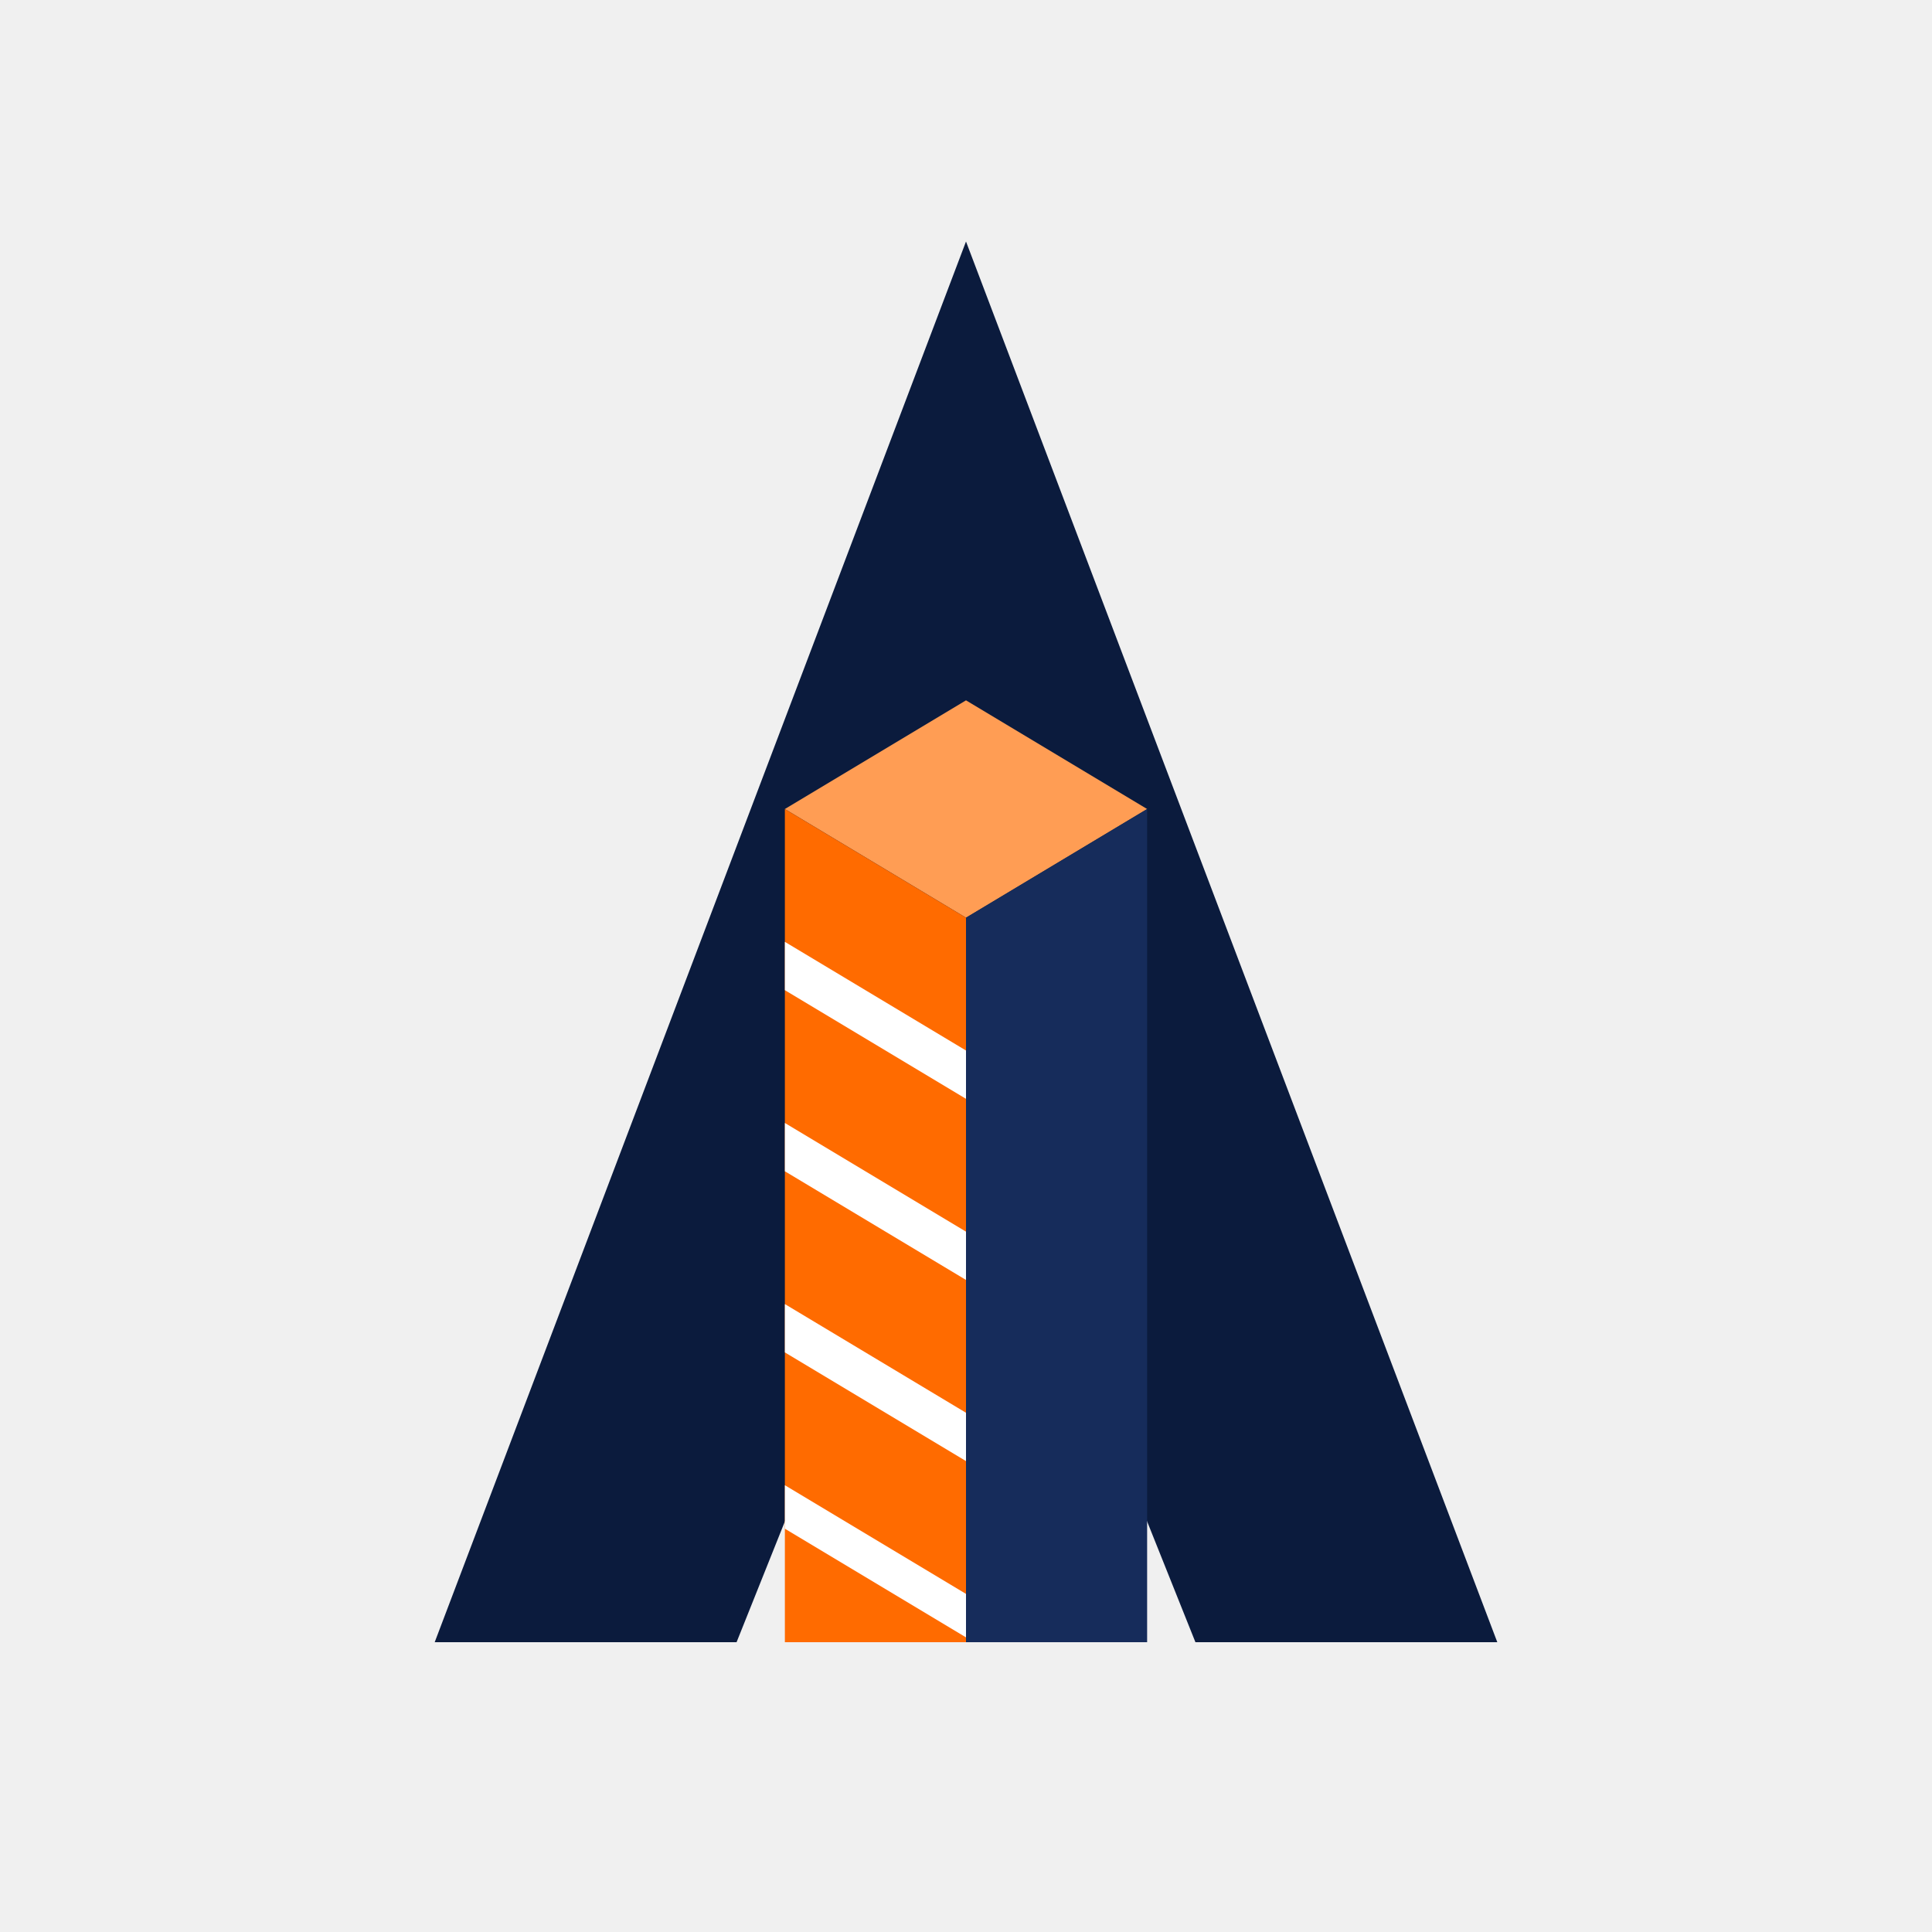
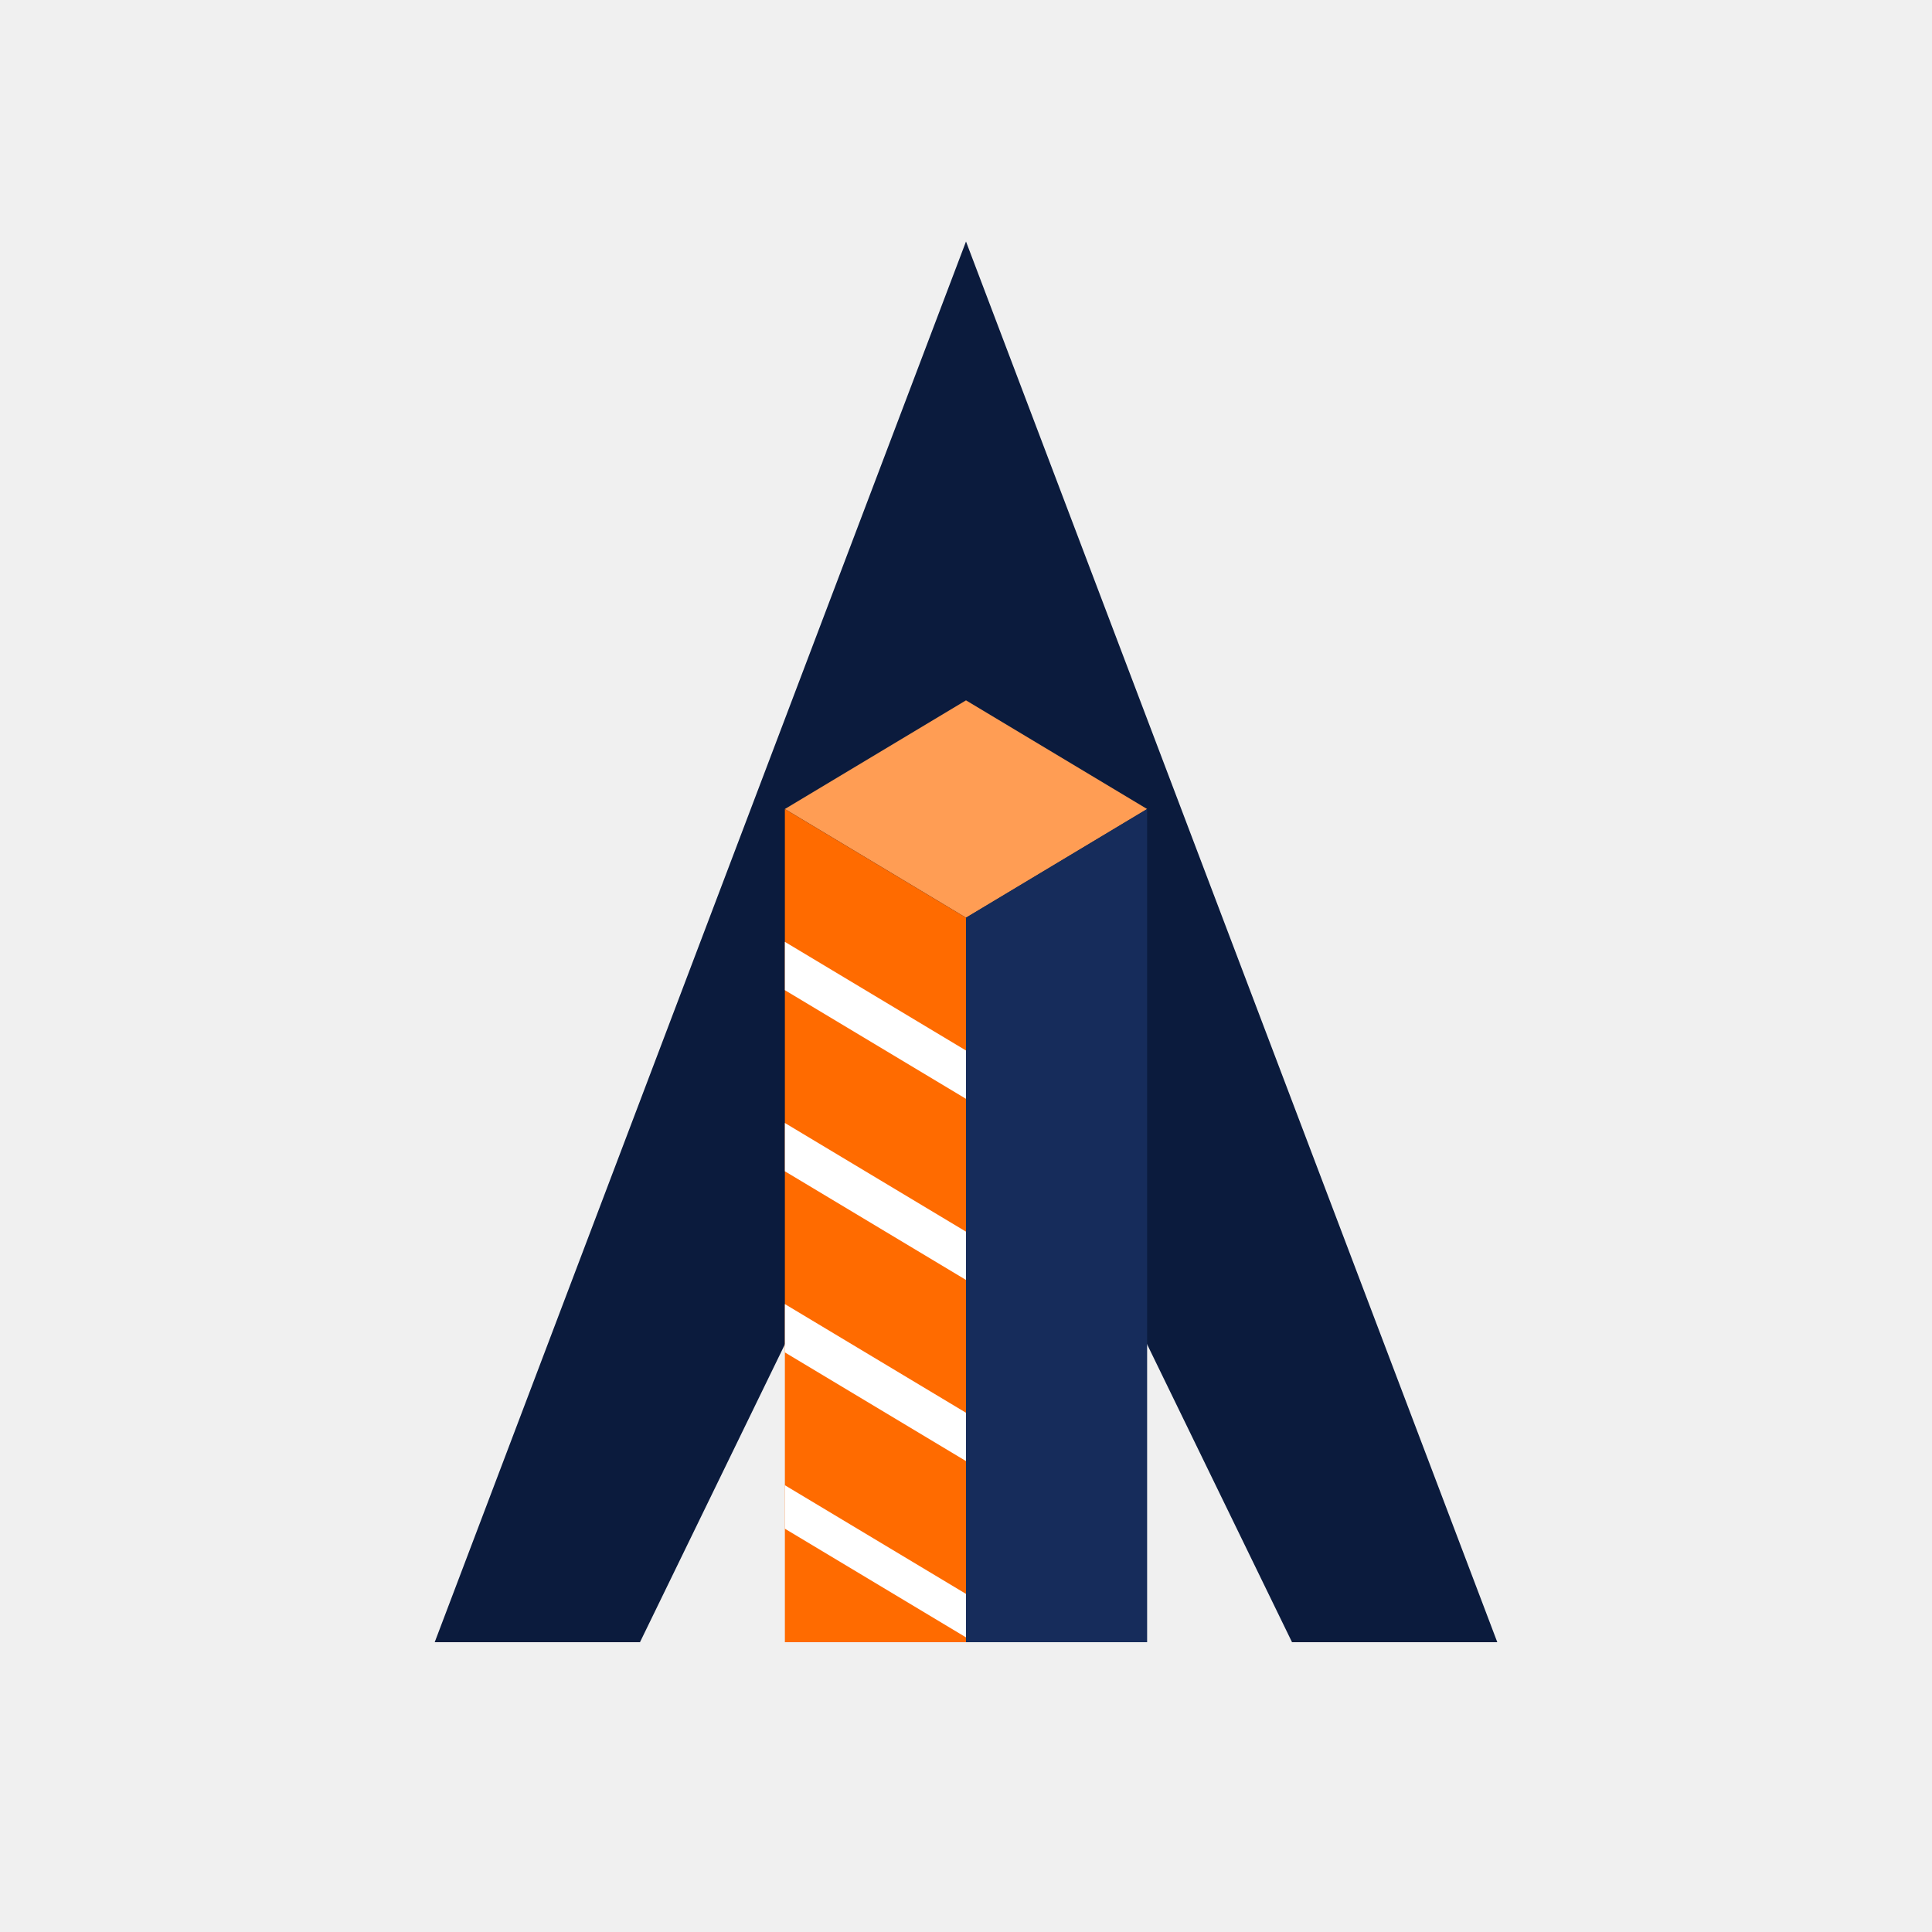
<svg xmlns="http://www.w3.org/2000/svg" viewBox="0 0 800 800" width="32" height="32">
  <g id="agile-symbol">
-     <polygon points="400,100 620,680 495,680 435,530 365,530 305,680 180,680" fill="#0B1B3D" />
+     <polygon points="400,100 620,680 535,680 445,495 355,495 265,680 180,680" fill="#0B1B3D" />
    <polygon points="400,290 475,335 400,380 325,335" fill="#FF9D54" />
    <polygon points="325,335 400,380 400,680 325,680" fill="#FF6B00" />
    <polygon points="400,380 475,335 475,680 400,680" fill="#162C5B" />
    <polygon points="325,390 400,435 400,455 325,410" fill="#FFFFFF" />
    <polygon points="325,465 400,510 400,530 325,485" fill="#FFFFFF" />
    <polygon points="325,540 400,585 400,605 325,560" fill="#FFFFFF" />
    <polygon points="325,615 400,660 400,678 325,633" fill="#FFFFFF" />
  </g>
</svg>
